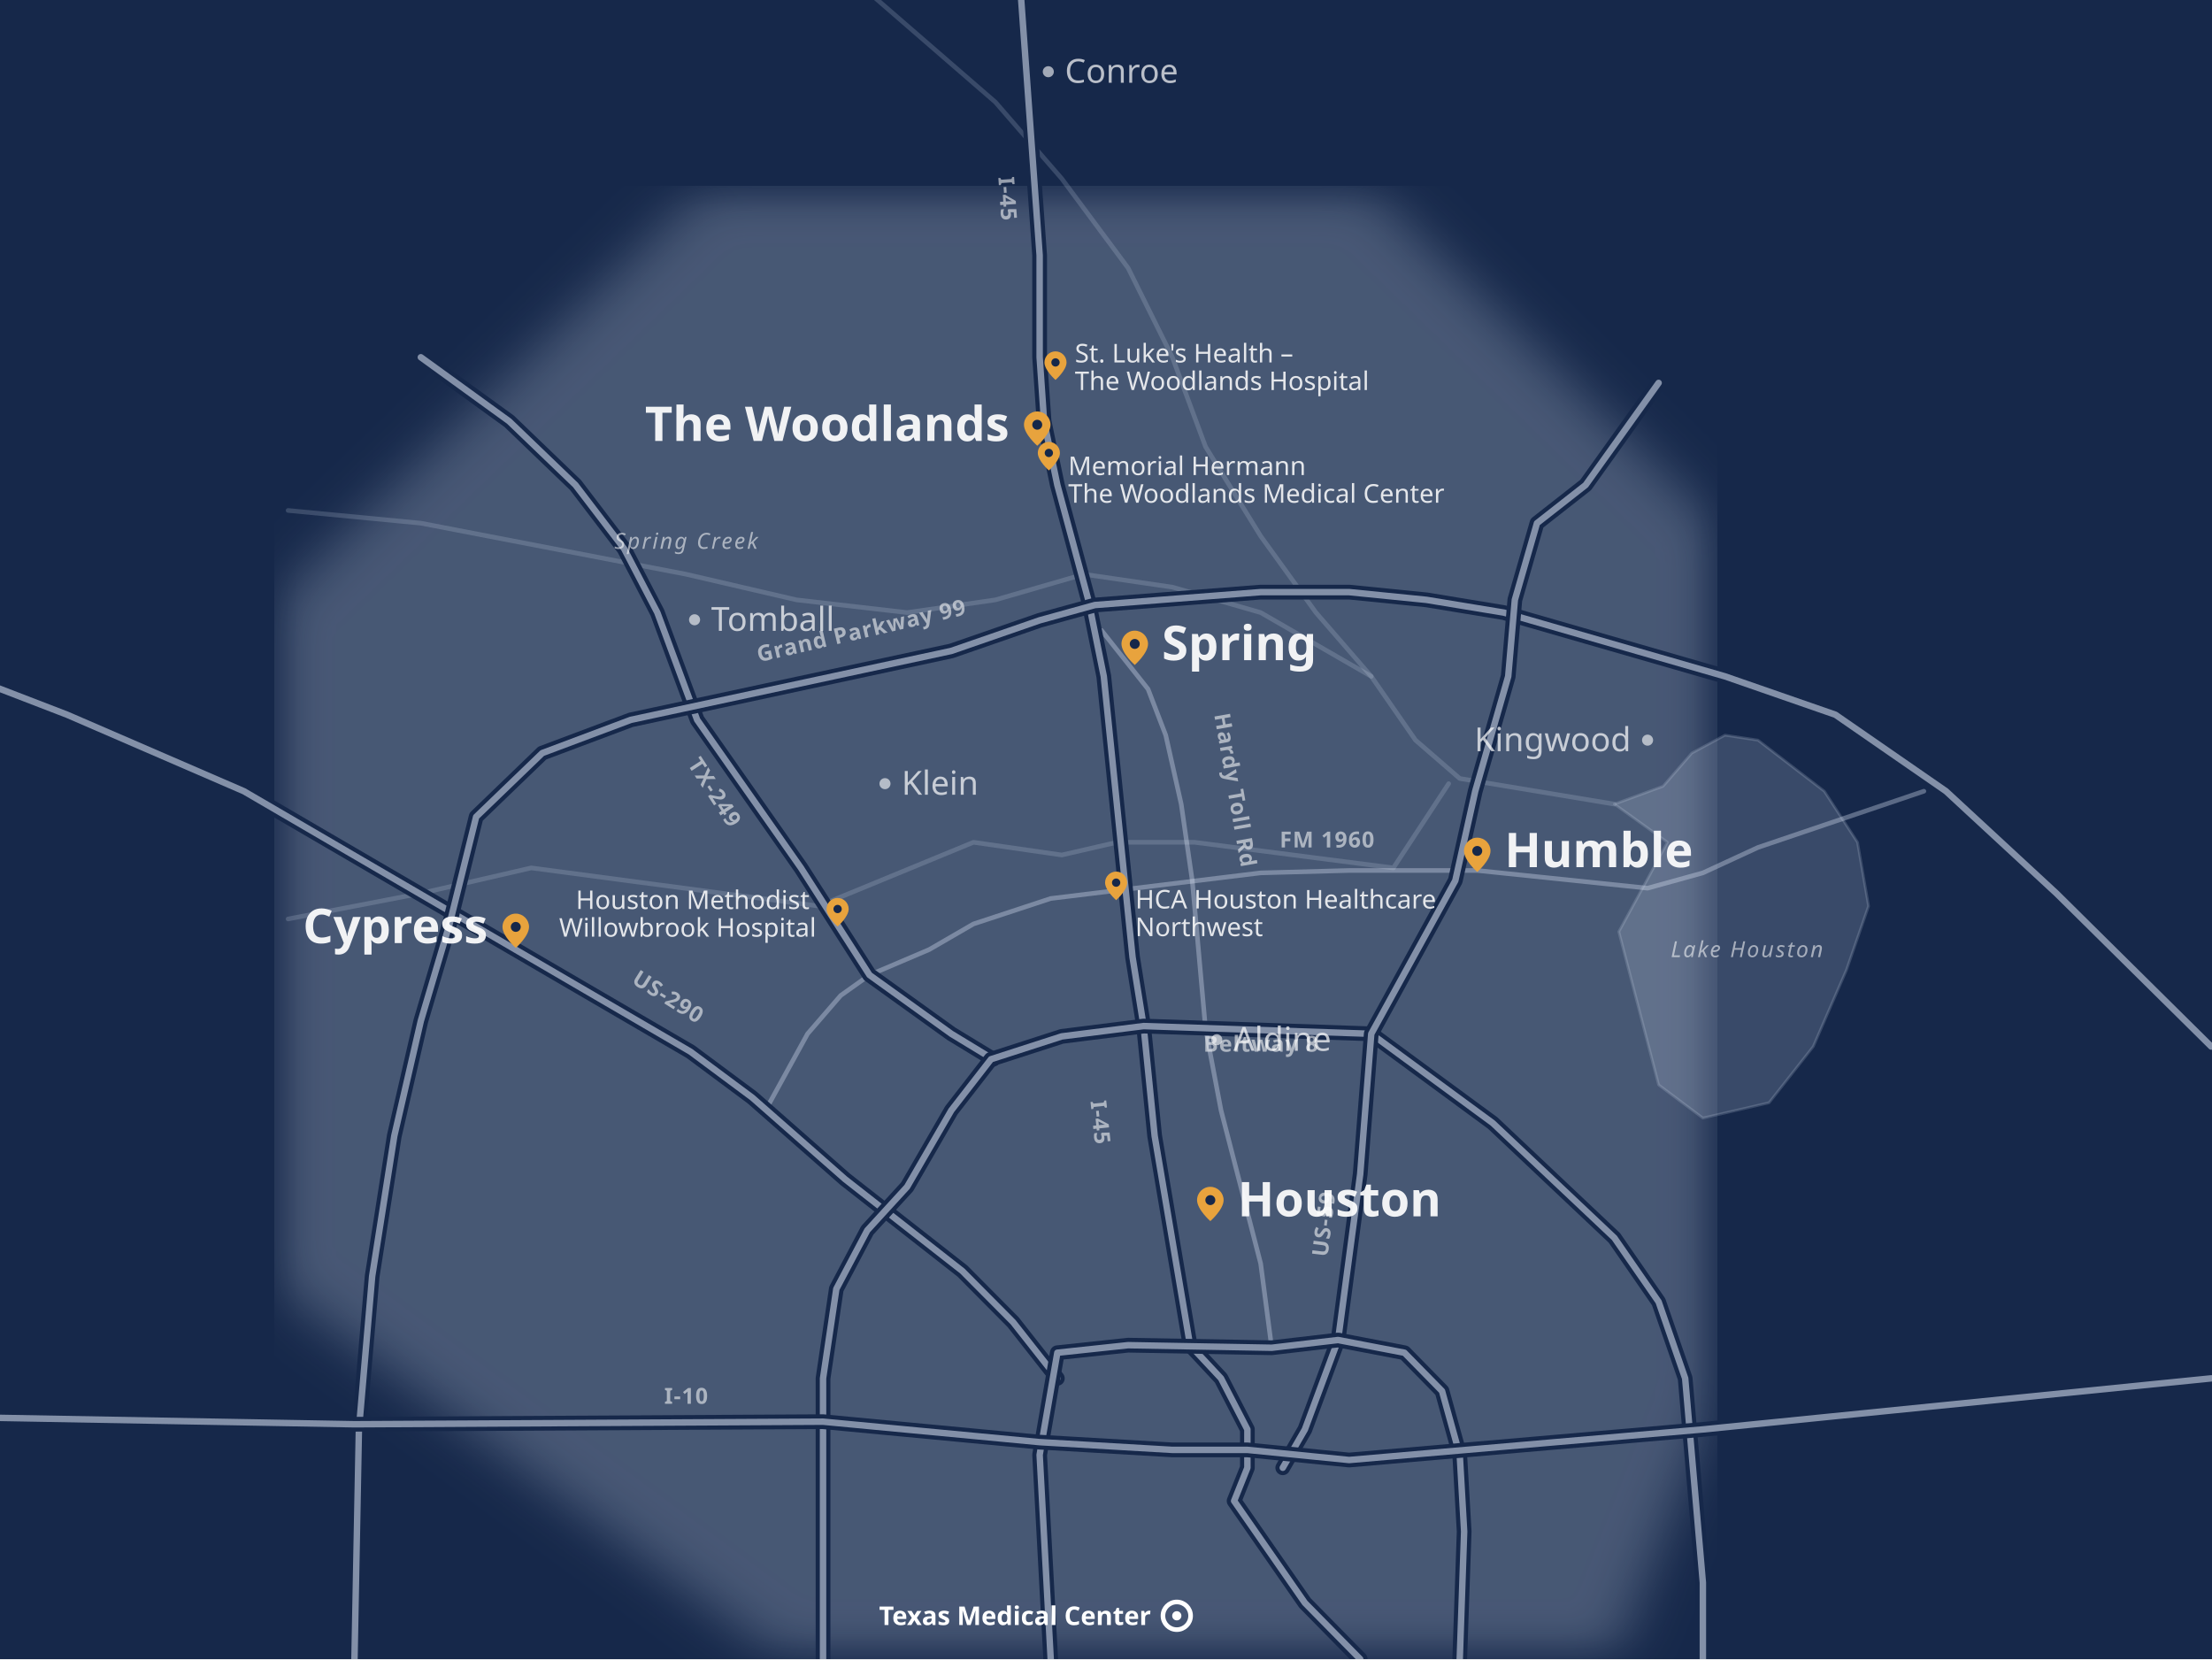
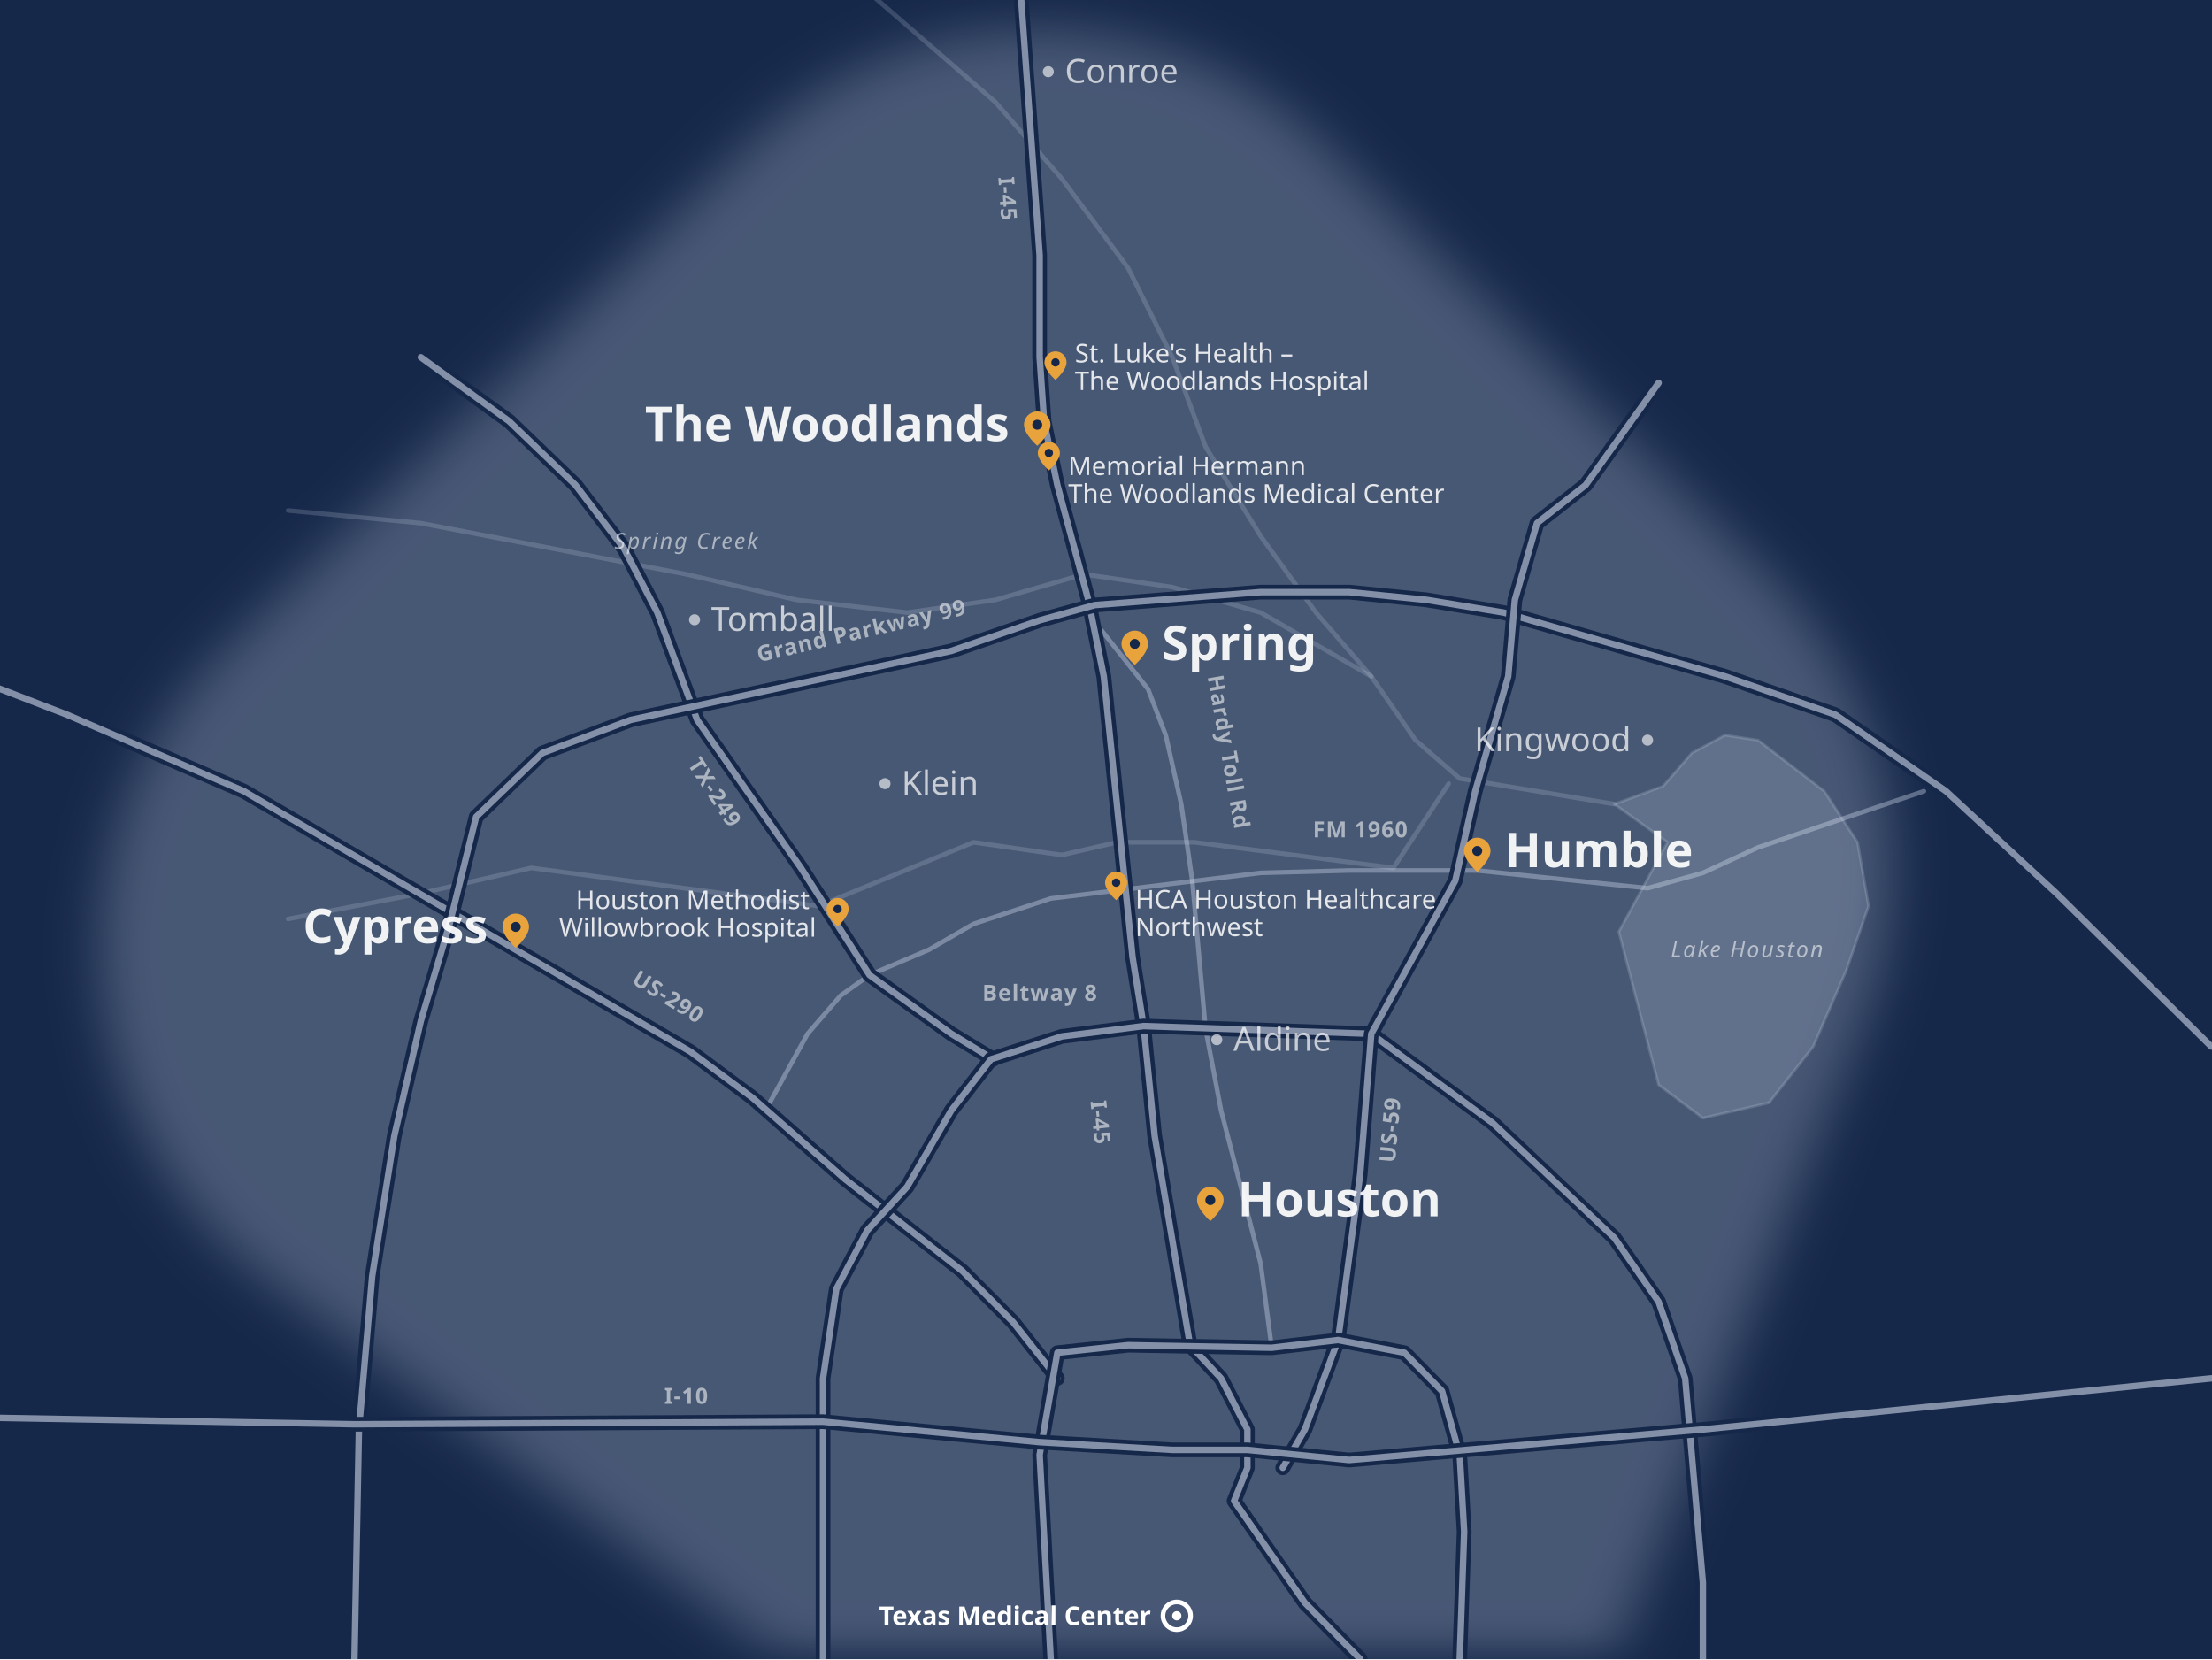
<svg xmlns="http://www.w3.org/2000/svg" id="nl-service-map" viewBox="0 0 1200 900" aria-hidden="true" focusable="false" data-i45-x="626.4" font-family="&quot;Bricolage Grotesque&quot;, &quot;Atkinson Hyperlegible&quot;, system-ui, sans-serif">
  <defs>
-     <filter id="nl-field-feather" x="-25%" y="-25%" width="150%" height="150%">
+     <filter id="nl-field-feather" x="-60%" y="-60%" width="220%" height="220%">
      <feGaussianBlur stdDeviation="14" />
    </filter>
    <clipPath id="nl-map-clip">
      <rect width="1200" height="900" />
    </clipPath>
  </defs>
  <style>
#nl-service-map{display:block;width:100%;height:auto}
#nl-service-map .t-display{font-family:var(--font-bricolage,"Bricolage Grotesque"),"Bricolage Grotesque","Atkinson Hyperlegible",system-ui,sans-serif}
#nl-service-map .t-text{font-family:var(--font-atkinson,"Atkinson Hyperlegible"),"Atkinson Hyperlegible",system-ui,sans-serif}
#nl-service-map [data-city]{cursor:pointer}
#nl-service-map [data-city] text{transition:fill-opacity .2s ease}
#nl-service-map [data-pin-wrap]{transition:transform .25s cubic-bezier(.22,.61,.36,1)}
#nl-service-map [data-city].is-active text{fill-opacity:1}
#nl-service-map [data-city].is-active [data-pin-wrap]{transform:scale(1.15)}
@media (max-width:640px){
#nl-service-map .t-core{font-size:40px}
#nl-service-map .t-town{font-size:28px}
#nl-service-map .t-tmc{font-size:24px}
#nl-service-map .t-hosp,#nl-service-map .t-road{display:none}
#nl-service-map [data-pin-wrap]{transform:scale(1.8)}
#nl-service-map [data-city].is-active [data-pin-wrap]{transform:scale(2)}
#nl-service-map [data-tmc-ring]{transform:scale(1.8)}
#nl-service-map [data-town-dot]{transform:scale(1.8)}
}
</style>
  <rect width="1200" height="900" fill="#16284A" />
  <g clip-path="url(#nl-map-clip)">
    <g data-field="" filter="url(#nl-field-feather)" opacity="0.25">
      <polygon points="279.6,513.6 562.5,241.2 801.2,472.4 672.2,802.5" fill="#DCE6F5" stroke="#DCE6F5" stroke-width="450.8" stroke-linejoin="round" />
    </g>
    <g data-water="" fill="none" stroke="#DCE6F5" stroke-opacity="0.18" stroke-linecap="round" stroke-linejoin="round">
      <path d="M875.8 436.2L902.2 426.5L917.8 408.5L935.8 398.8L953.7 401.5L989.7 429.2L1007.7 456.9L1013.7 491.5L1001.7 526.2L983.7 567.7L959.7 598.2L923.8 606.5L899.8 588.5L878.2 505.4L904.6 456.9Z" fill="#DCE6F5" fill-opacity="0.18" stroke-width="1.5" />
      <path d="M156.3 276.9L228.3 283.8L372.2 311.5L432.1 325.4L492.1 332.3L540 325.4L588 311.5L636 318.5L683.9 332.3L743.9 366.9" stroke-width="2.5" />
      <path d="M156.3 498.5L228.3 484.6L288.2 470.8L444.1 491.5L528.1 456.9L576 463.8L606 456.9L648 456.9L755.9 470.8L785.9 425.1" stroke-width="2.5" />
      <path d="M444.1 -27.7L540 55.4L576 96.9L612 145.4L636 193.8L654 242.3L683.9 290.8L713.9 332.3L743.9 366.9L767.9 401.5L791.9 422.3L875.8 436.2" stroke-width="2.5" />
    </g>
    <g data-roads="" fill="none" stroke="#DCE6F5" stroke-opacity="0.35" stroke-width="2.5" stroke-linecap="round" stroke-linejoin="round">
      <path d="M689.9 731.1L683.9 685.4L662.4 602.3L654 558L646.8 477.7L640.8 436.2L632.4 398.8L622.8 373.8L597.6 342" />
      <path d="M415.3 602.3L438.1 560.8L456.1 540L471.7 528.9L504.1 515.1L528.1 501.2L570 487.4L683.9 473.5L731.9 472.2L801.5 472.2L893.8 481.8L923.8 473.5L953.7 459.7L1043.7 429.2" />
    </g>
    <g data-freeways="" fill="none" stroke-linecap="round" stroke-linejoin="round">
      <g data-freeway-group="i45">
        <path d="M737.9 900L707.9 869.5L669.5 814.2L676.7 796.2L676.7 775.4L662.4 747.7L645.6 729.7L626.4 616.2L620.4 556.6L614.4 519.2L598.8 366.9L590.4 325.4L573.6 263.1L566.4 228.5L564 193.8L564 138.5L552 -27.7" stroke="#16284A" stroke-width="8" pathLength="1" data-freeway="" />
        <path d="M737.9 900L707.9 869.5L669.5 814.2L676.7 796.2L676.7 775.4L662.4 747.7L645.6 729.7L626.4 616.2L620.4 556.6L614.4 519.2L598.8 366.9L590.4 325.4L573.6 263.1L566.4 228.5L564 193.8L564 138.5L552 -27.7" stroke="#DCE6F5" stroke-opacity="0.55" stroke-width="3.5" pathLength="1" data-freeway="" />
      </g>
      <g data-freeway-group="us290">
        <path d="M573.6 747.7L549.6 717.2L522.1 689.5L458.5 639.7L408.1 595.4L374.6 570.5L132.3 429.2L36.4 387.7L-35.5 360" stroke="#16284A" stroke-width="8" pathLength="1" data-freeway="" />
        <path d="M573.6 747.7L549.6 717.2L522.1 689.5L458.5 639.7L408.1 595.4L374.6 570.5L132.3 429.2L36.4 387.7L-35.5 360" stroke="#DCE6F5" stroke-opacity="0.55" stroke-width="3.5" pathLength="1" data-freeway="" />
      </g>
      <g data-freeway-group="tx249">
        <path d="M538.8 574.6L516.1 560.8L471.7 528.9L434.5 470.8L378.2 390.5L356.6 332.3L338.6 297.7L312.2 263.1L276.2 228.5L228.3 193.8" stroke="#16284A" stroke-width="8" pathLength="1" data-freeway="" />
        <path d="M538.8 574.6L516.1 560.8L471.7 528.9L434.5 470.8L378.2 390.5L356.6 332.3L338.6 297.7L312.2 263.1L276.2 228.5L228.3 193.8" stroke="#DCE6F5" stroke-opacity="0.55" stroke-width="3.5" pathLength="1" data-freeway="" />
      </g>
      <g data-freeway-group="sh99">
        <path d="M192.3 900L194.7 775.4L201.9 692.3L213.9 616.2L228.3 553.8L243.9 501.2L258.3 443.1L294.2 408.5L342.2 390.5L516.1 353.1L564 336.5L594 328.2L683.9 321.2L731.9 321.2L773.9 325.4L815.8 332.3L935.8 366.9L995.7 387.7L1055.7 429.2L1115.6 484.6L1199.6 567.7" stroke="#16284A" stroke-width="8" pathLength="1" data-freeway="" />
        <path d="M192.3 900L194.7 775.4L201.9 692.3L213.9 616.2L228.3 553.8L243.9 501.2L258.3 443.1L294.2 408.5L342.2 390.5L516.1 353.1L564 336.5L594 328.2L683.9 321.2L731.9 321.2L773.9 325.4L815.8 332.3L935.8 366.9L995.7 387.7L1055.7 429.2L1115.6 484.6L1199.6 567.7" stroke="#DCE6F5" stroke-opacity="0.55" stroke-width="3.5" pathLength="1" data-freeway="" />
      </g>
      <g data-freeway-group="beltway8">
        <path d="M446.5 900L446.5 747.7L453.7 699.2L470.5 667.4L492.1 643.8L516.1 602.3L537.6 574.6L576 562.2L620.4 556.6L743.9 560.8L809.8 609.2L875.8 671.5L899.8 706.2L914.2 747.7L923.8 858.5L923.8 900" stroke="#16284A" stroke-width="8" pathLength="1" data-freeway="" />
        <path d="M446.5 900L446.5 747.7L453.7 699.2L470.5 667.4L492.1 643.8L516.1 602.3L537.6 574.6L576 562.2L620.4 556.6L743.9 560.8L809.8 609.2L875.8 671.5L899.8 706.2L914.2 747.7L923.8 858.5L923.8 900" stroke="#DCE6F5" stroke-opacity="0.55" stroke-width="3.5" pathLength="1" data-freeway="" />
      </g>
      <g data-freeway-group="us59">
        <path d="M695.9 796.2L707.9 775.4L725.9 726.9L737.9 636.9L743.9 560.8L789.5 477.7L800.3 429.2L818.2 366.9L821.8 325.4L833.8 283.8L860.2 263.1L899.8 207.7" stroke="#16284A" stroke-width="8" pathLength="1" data-freeway="" />
        <path d="M695.9 796.2L707.9 775.4L725.9 726.9L737.9 636.9L743.9 560.8L789.5 477.7L800.3 429.2L818.2 366.9L821.8 325.4L833.8 283.8L860.2 263.1L899.8 207.7" stroke="#DCE6F5" stroke-opacity="0.55" stroke-width="3.5" pathLength="1" data-freeway="" />
      </g>
      <g data-freeway-group="i610">
        <path d="M570 900L564 789.2L573.6 733.8L612 729.7L689.9 731.1L725.9 726.9L761.9 733.8L782.3 754.6L791.9 789.2L794.3 830.8L791.9 900" stroke="#16284A" stroke-width="8" pathLength="1" data-freeway="" />
        <path d="M570 900L564 789.2L573.6 733.8L612 729.7L689.9 731.1L725.9 726.9L761.9 733.8L782.3 754.6L791.9 789.2L794.3 830.8L791.9 900" stroke="#DCE6F5" stroke-opacity="0.55" stroke-width="3.5" pathLength="1" data-freeway="" />
      </g>
      <g data-freeway-group="i10">
        <path d="M-35.5 768.5L192.3 772.6L446.5 771.2L564 782.3L636 786.5L676.7 786.5L731.9 792L923.8 775.4L1199.6 747.7" stroke="#16284A" stroke-width="8" pathLength="1" data-freeway="" />
        <path d="M-35.5 768.5L192.3 772.6L446.5 771.2L564 782.3L636 786.5L676.7 786.5L731.9 792L923.8 775.4L1199.6 747.7" stroke="#DCE6F5" stroke-opacity="0.55" stroke-width="3.5" pathLength="1" data-freeway="" />
      </g>
    </g>
    <g data-road-labels="" class="t-text" font-size="12" font-weight="700" fill="#FFFFFF" fill-opacity="0.55" letter-spacing="0.04em">
      <text class="t-road" data-label="" x="542.4" y="108" text-anchor="middle" transform="rotate(86 542.4 108)">I-45</text>
      <text class="t-road" data-label="" x="592.8" y="609.2" text-anchor="middle" transform="rotate(84 592.8 609.2)">I-45</text>
      <text class="t-road" data-label="" x="360.2" y="544.2" text-anchor="middle" transform="rotate(32 360.2 544.2)">US-290</text>
      <text class="t-road" data-label="" x="384.2" y="432" text-anchor="middle" transform="rotate(57 384.2 432)">TX-249</text>
      <text class="t-road" data-label="" x="468.1" y="346.2" text-anchor="middle" transform="rotate(-13 468.1 346.2)">Grand Parkway 99</text>
-       <text class="t-road" data-label="" x="683.9" y="570.5" text-anchor="middle">Beltway 8</text>
-       <text class="t-road" data-label="" x="666" y="429.2" text-anchor="middle" transform="rotate(80 666 429.2)">Hardy Toll Rd</text>
-       <text class="t-road" data-label="" x="719.9" y="459.7" text-anchor="middle">FM 1960</text>
-       <text class="t-road" data-label="" x="722.3" y="664.6" text-anchor="middle" transform="rotate(-83 722.3 664.6)">US-59</text>
+       <text class="t-road" data-label="" x="564" y="542.8" text-anchor="middle">Beltway 8</text>
+       <text class="t-road" data-label="" x="662.4" y="408.5" text-anchor="middle" transform="rotate(80 662.4 408.5)">Hardy Toll Rd</text>
+       <text class="t-road" data-label="" x="737.9" y="454.2" text-anchor="middle">FM 1960</text>
+       <text class="t-road" data-label="" x="758.3" y="613.4" text-anchor="middle" transform="rotate(-85 758.3 613.4)">US-59</text>
      <text class="t-road" data-label="" x="372.2" y="761.5" text-anchor="middle">I-10</text>
      <text class="t-road" data-label="" x="947.7" y="519.2" text-anchor="middle" font-weight="400" font-style="italic" letter-spacing="0.08em">Lake Houston</text>
      <text class="t-road" data-label="" x="372.2" y="297.7" text-anchor="middle" font-weight="400" font-style="italic" letter-spacing="0.08em">Spring Creek</text>
    </g>
    <g data-towns="" class="t-text" font-size="18" font-weight="400" fill="#FFFFFF">
      <g data-town="tomball">
        <circle data-town-dot="" cx="376.8" cy="336.2" r="3" fill="#FFFFFF" fill-opacity="0.6" style="transform-origin:376.8px 336.2px" />
        <text class="t-town" data-label="" x="385.8" y="342.2" text-anchor="start" fill-opacity="0.7">Tomball</text>
      </g>
      <g data-town="kingwood">
        <circle data-town-dot="" cx="893.8" cy="401.5" r="3" fill="#FFFFFF" fill-opacity="0.6" style="transform-origin:893.8px 401.5px" />
        <text class="t-town" data-label="" x="884.8" y="407.5" text-anchor="end" fill-opacity="0.7">Kingwood</text>
      </g>
      <g data-town="klein">
        <circle data-town-dot="" cx="480.1" cy="425.1" r="3" fill="#FFFFFF" fill-opacity="0.6" style="transform-origin:480.1px 425.1px" />
        <text class="t-town" data-label="" x="489.1" y="431.1" text-anchor="start" fill-opacity="0.7">Klein</text>
      </g>
      <g data-town="aldine">
        <circle data-town-dot="" cx="660.1" cy="564" r="3" fill="#FFFFFF" fill-opacity="0.6" style="transform-origin:660.1px 564px" />
        <text class="t-town" data-label="" x="669.1" y="570" text-anchor="start" fill-opacity="0.7">Aldine</text>
      </g>
      <g data-town="conroe">
        <circle data-town-dot="" cx="568.7" cy="38.9" r="3" fill="#FFFFFF" fill-opacity="0.6" style="transform-origin:568.7px 38.9px" />
        <text class="t-town" data-label="" x="577.7" y="44.9" text-anchor="start" fill-opacity="0.7">Conroe</text>
      </g>
    </g>
    <g data-hospitals="" class="t-text" font-size="14" font-weight="400" fill="#FFFFFF">
      <g data-hospital="hca-houston-healthcare-northwest" data-x="604.9" data-y="486.8">
        <g data-pin-wrap="" style="transform-origin:604.9px 486.8px">
          <g transform="translate(599.5 472.8) scale(0.5)">
            <path d="M12 0C5.4 0 0 5.4 0 12c0 8.5 12 19 12 19s12-10.5 12-19C24 5.4 18.6 0 12 0z" fill="#E8A33D" data-pin="" />
            <circle cx="12" cy="12" r="4.5" fill="#16284A" />
          </g>
        </g>
        <text class="t-hosp" data-label="" x="615.9" y="492.8" text-anchor="start" fill-opacity="0.85">
          <tspan x="615.9" dy="0">HCA Houston Healthcare</tspan>
          <tspan x="615.9" dy="15">Northwest</tspan>
        </text>
      </g>
      <g data-hospital="memorial-hermann-the-woodlands" data-x="568.5" data-y="253.7">
        <g data-pin-wrap="" style="transform-origin:568.5px 253.7px">
          <g transform="translate(563 239.7) scale(0.5)">
            <path d="M12 0C5.4 0 0 5.4 0 12c0 8.5 12 19 12 19s12-10.5 12-19C24 5.4 18.6 0 12 0z" fill="#E8A33D" data-pin="" />
            <circle cx="12" cy="12" r="4.5" fill="#16284A" />
          </g>
        </g>
        <text class="t-hosp" data-label="" x="579.5" y="257.7" text-anchor="start" fill-opacity="0.85">
          <tspan x="579.5" dy="0">Memorial Hermann</tspan>
          <tspan x="579.5" dy="15">The Woodlands Medical Center</tspan>
        </text>
      </g>
      <g data-hospital="houston-methodist-willowbrook" data-x="453.8" data-y="501.1">
        <g data-pin-wrap="" style="transform-origin:453.8px 501.1px">
          <g transform="translate(448.4 487.1) scale(0.5)">
            <path d="M12 0C5.4 0 0 5.4 0 12c0 8.5 12 19 12 19s12-10.5 12-19C24 5.4 18.6 0 12 0z" fill="#E8A33D" data-pin="" />
            <circle cx="12" cy="12" r="4.5" fill="#16284A" />
          </g>
        </g>
        <text class="t-hosp" data-label="" x="442.8" y="493.1" text-anchor="end" fill-opacity="0.85">
          <tspan x="442.8" dy="0">Houston Methodist</tspan>
          <tspan x="442.8" dy="15">Willowbrook Hospital</tspan>
        </text>
      </g>
      <g data-hospital="st-lukes-the-woodlands" data-x="572.1" data-y="204.6">
        <g data-pin-wrap="" style="transform-origin:572.1px 204.6px">
          <g transform="translate(566.6 190.6) scale(0.5)">
            <path d="M12 0C5.4 0 0 5.4 0 12c0 8.5 12 19 12 19s12-10.5 12-19C24 5.4 18.6 0 12 0z" fill="#E8A33D" data-pin="" />
            <circle cx="12" cy="12" r="4.5" fill="#16284A" />
          </g>
        </g>
        <text class="t-hosp" data-label="" x="583.1" y="196.6" text-anchor="start" fill-opacity="0.85">
          <tspan x="583.1" dy="0">St. Luke's Health –</tspan>
          <tspan x="583.1" dy="15">The Woodlands Hospital</tspan>
        </text>
      </g>
    </g>
    <g data-route-layer="" />
    <g data-cities="" class="t-display" font-size="26" font-weight="700" fill="#FFFFFF">
      <g data-city="houston" id="city-houston" data-name="Houston" data-x="656.4" data-y="661.8">
        <circle cx="656.4" cy="655.8" r="40" fill="transparent" pointer-events="all" />
        <g data-pin-wrap="" style="transform-origin:656.4px 661.8px">
          <g transform="translate(649.4 643.8) scale(0.6)">
            <path d="M12 0C5.4 0 0 5.4 0 12c0 8.5 12 19 12 19s12-10.5 12-19C24 5.4 18.6 0 12 0z" fill="#E8A33D" data-pin="" />
            <circle cx="12" cy="12" r="4.5" fill="#16284A" />
          </g>
        </g>
        <text class="t-core" data-label="" x="671.4" y="659.8" text-anchor="start" fill-opacity="0.92">Houston</text>
      </g>
      <g data-city="spring" id="city-spring" data-name="Spring" data-x="615.3" data-y="360.1">
        <circle cx="615.3" cy="354.1" r="40" fill="transparent" pointer-events="all" />
        <g data-pin-wrap="" style="transform-origin:615.3px 360.1px">
          <g transform="translate(608.4 342.1) scale(0.6)">
            <path d="M12 0C5.4 0 0 5.4 0 12c0 8.5 12 19 12 19s12-10.5 12-19C24 5.4 18.6 0 12 0z" fill="#E8A33D" data-pin="" />
            <circle cx="12" cy="12" r="4.5" fill="#16284A" />
          </g>
        </g>
        <text class="t-core" data-label="" x="630.3" y="358.1" text-anchor="start" fill-opacity="0.92">Spring</text>
      </g>
      <g data-city="humble" id="city-humble" data-name="Humble" data-x="801.2" data-y="472.4">
        <circle cx="801.2" cy="466.4" r="40" fill="transparent" pointer-events="all" />
        <g data-pin-wrap="" style="transform-origin:801.2px 472.4px">
          <g transform="translate(794.2 454.4) scale(0.6)">
            <path d="M12 0C5.4 0 0 5.4 0 12c0 8.5 12 19 12 19s12-10.5 12-19C24 5.4 18.6 0 12 0z" fill="#E8A33D" data-pin="" />
            <circle cx="12" cy="12" r="4.5" fill="#16284A" />
          </g>
        </g>
        <text class="t-core" data-label="" x="816.2" y="470.4" text-anchor="start" fill-opacity="0.92">Humble</text>
      </g>
      <g data-city="the-woodlands" id="city-the-woodlands" data-name="The Woodlands" data-x="562.5" data-y="241.2">
        <circle cx="562.5" cy="235.2" r="40" fill="transparent" pointer-events="all" />
        <g data-pin-wrap="" style="transform-origin:562.5px 241.2px">
          <g transform="translate(555.5 223.2) scale(0.6)">
            <path d="M12 0C5.4 0 0 5.4 0 12c0 8.5 12 19 12 19s12-10.5 12-19C24 5.4 18.6 0 12 0z" fill="#E8A33D" data-pin="" />
            <circle cx="12" cy="12" r="4.5" fill="#16284A" />
          </g>
        </g>
        <text class="t-core" data-label="" x="547.5" y="239.2" text-anchor="end" fill-opacity="0.92">The Woodlands</text>
      </g>
      <g data-city="cypress" id="city-cypress" data-name="Cypress" data-x="279.6" data-y="513.6">
        <circle cx="279.6" cy="507.6" r="40" fill="transparent" pointer-events="all" />
        <g data-pin-wrap="" style="transform-origin:279.6px 513.6px">
          <g transform="translate(272.6 495.6) scale(0.6)">
            <path d="M12 0C5.4 0 0 5.4 0 12c0 8.5 12 19 12 19s12-10.5 12-19C24 5.4 18.6 0 12 0z" fill="#E8A33D" data-pin="" />
            <circle cx="12" cy="12" r="4.5" fill="#16284A" />
          </g>
        </g>
        <text class="t-core" data-label="" x="264.6" y="511.6" text-anchor="end" fill-opacity="0.92">Cypress</text>
      </g>
    </g>
    <g data-tmc="" data-x="638.4" data-y="876.5" class="t-text" fill="#FFFFFF">
      <g data-tmc-ring="" style="transform-origin:638.4px 876.5px">
        <circle cx="638.4" cy="876.5" r="7.5" fill="none" stroke="#FFFFFF" stroke-width="2.5" />
        <circle cx="638.4" cy="876.5" r="2.5" />
      </g>
      <text class="t-tmc" data-label="" x="624.4" y="881.5" text-anchor="end" font-size="14" font-weight="700">Texas Medical Center</text>
    </g>
    <g data-chip-anchor="" />
  </g>
</svg>
